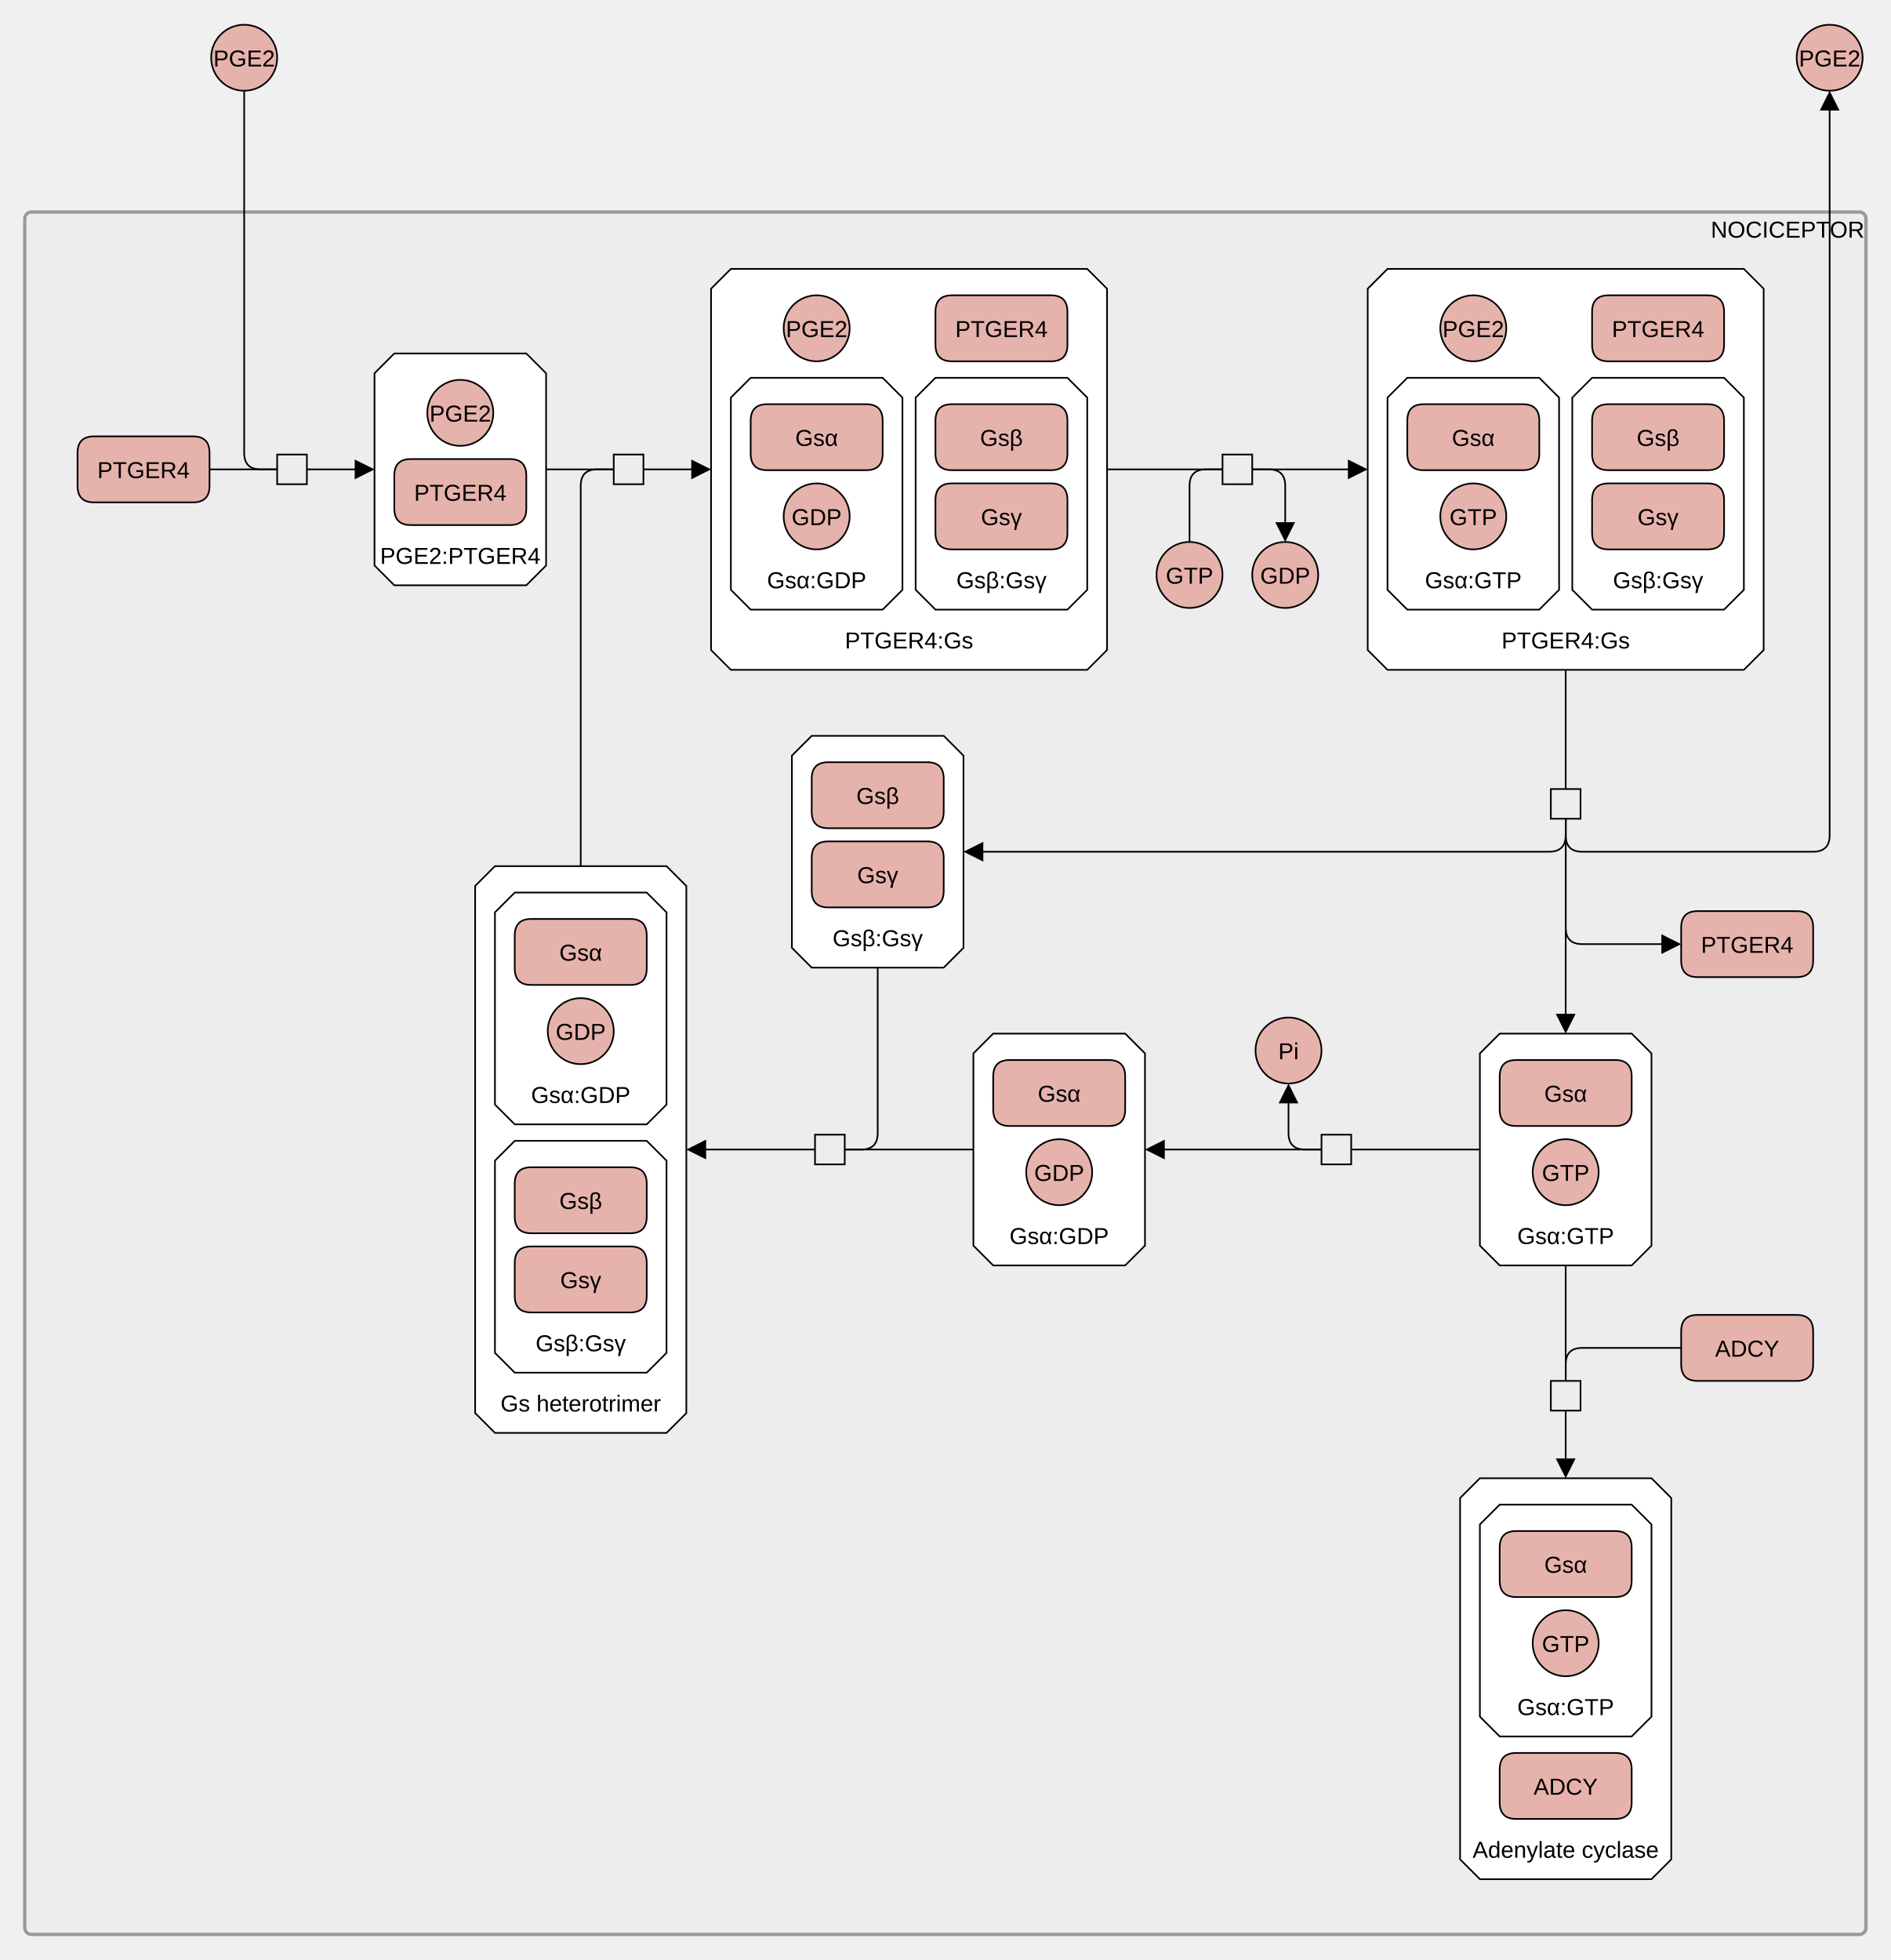
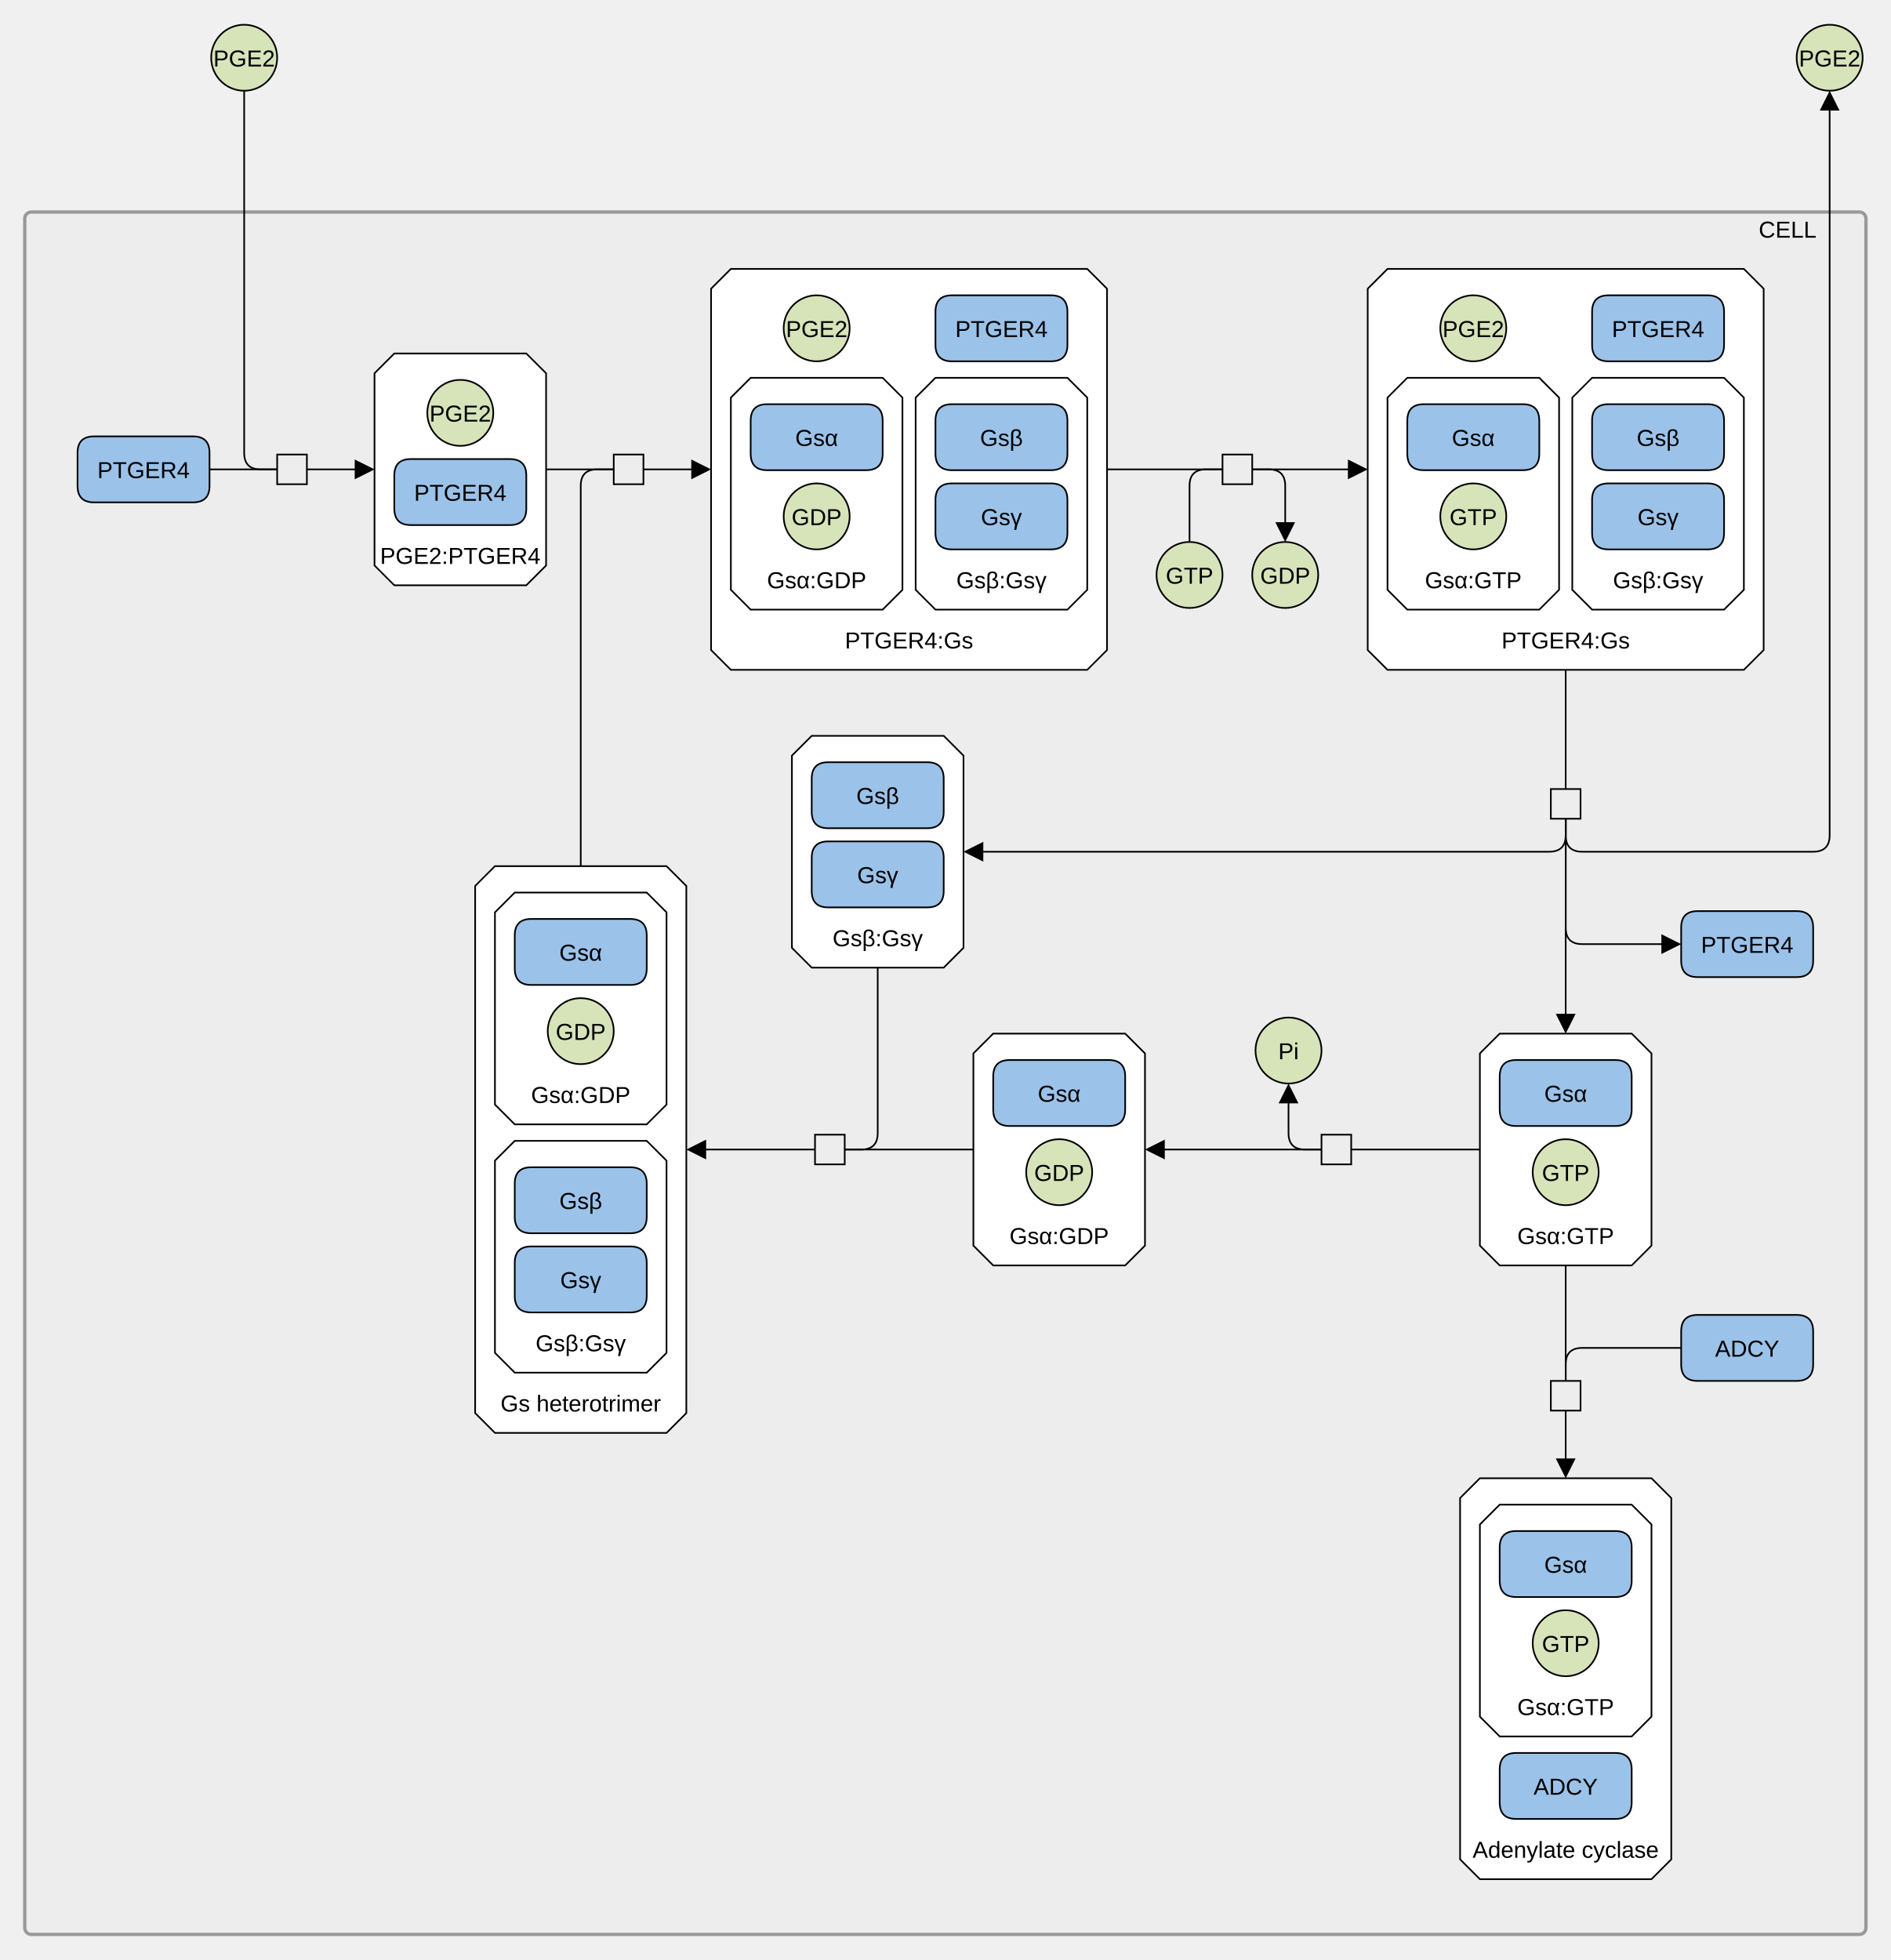
<svg xmlns="http://www.w3.org/2000/svg" width="1146" height="1188" viewBox="0 0 1146 1188" stroke-linecap="butt" stroke-miterlimit="10">
  <g transform="translate(-25,-25)">
    <path d="M40 157.5 C40 155.291 41.791 153.5 44 153.5 L1152 153.5 C1154.209 153.5 1156 155.291 1156 157.5 L1156 1193.5 C1156 1195.709 1154.209 1197.5 1152 1197.5 L44 1197.5 C41.791 1197.5 40 1195.709 40 1193.5 Z" fill="#999999" fill-opacity="0.031" stroke="none" />
    <path d="M40 157.5 C40 155.291 41.791 153.5 44 153.5 L1152 153.5 C1154.209 153.5 1156 155.291 1156 157.5 L1156 1193.5 C1156 1195.709 1154.209 1197.5 1152 1197.5 L44 1197.5 C41.791 1197.5 40 1195.709 40 1193.5 Z" fill="none" stroke="#999999" stroke-width="2" />
-     <text x="1108.5" y="169.041" text-anchor="middle" font-family="'Dialog', Arial, Helvetica, sans-serif" font-size="14" fill="#000000" stroke="none" xml:space="preserve">NOCICEPTOR</text>
+     <text x="1108.5" y="169.041" text-anchor="middle" font-family="'Dialog', Arial, Helvetica, sans-serif" font-size="14" fill="#000000" stroke="none" xml:space="preserve">CELL</text>
    <path d="M922 921 L1026 921 L1038 933 L1038 1152 L1026 1164 L922 1164 L910 1152 L910 933 Z" fill="#FFFFFF" stroke="none" />
    <path d="M922 921 L1026 921 L1038 933 L1038 1152 L1026 1164 L922 1164 L910 1152 L910 933 Z" fill="none" stroke="#000000" />
    <text x="974" y="1151.041" text-anchor="middle" font-family="'Dialog', Arial, Helvetica, sans-serif" font-size="14" fill="#000000" stroke="none" xml:space="preserve">Adenylate cyclase</text>
-     <path d="M934 1097.5 Q934 1087.5 944 1087.5 L1004 1087.5 Q1014 1087.5 1014 1097.5 L1014 1117.5 Q1014 1127.5 1004 1127.5 L944 1127.5 Q934 1127.5 934 1117.5 Z" fill="#E6B3AC" stroke="none" />
+     <path d="M934 1097.5 Q934 1087.5 944 1087.5 L1004 1087.5 Q1014 1087.5 1014 1097.5 L1014 1117.5 Q1014 1127.5 1004 1127.5 L944 1127.5 Q934 1127.5 934 1117.5 Z" fill="#9BC2E9" stroke="none" />
    <path d="M934 1097.5 Q934 1087.5 944 1087.5 L1004 1087.5 Q1014 1087.5 1014 1097.5 L1014 1117.5 Q1014 1127.5 1004 1127.5 L944 1127.5 Q934 1127.5 934 1117.5 Z" fill="none" stroke="#000000" />
    <text x="974" y="1112.791" text-anchor="middle" font-family="'Dialog', Arial, Helvetica, sans-serif" font-size="14" fill="#000000" stroke="none" xml:space="preserve">ADCY</text>
    <path d="M934 937 L1014 937 L1026 949 L1026 1065.5 L1014 1077.5 L934 1077.5 L922 1065.5 L922 949 Z" fill="#FFFFFF" stroke="none" />
    <path d="M934 937 L1014 937 L1026 949 L1026 1065.5 L1014 1077.5 L934 1077.5 L922 1065.5 L922 949 Z" fill="none" stroke="#000000" />
    <text x="974" y="1064.541" text-anchor="middle" font-family="'Dialog', Arial, Helvetica, sans-serif" font-size="14" fill="#000000" stroke="none" xml:space="preserve">Gsα:GTP</text>
-     <path d="M934 963 Q934 953 944 953 L1004 953 Q1014 953 1014 963 L1014 983 Q1014 993 1004 993 L944 993 Q934 993 934 983 Z" fill="#E6B3AC" stroke="none" />
+     <path d="M934 963 Q934 953 944 953 L1004 953 Q1014 953 1014 963 L1014 983 Q1014 993 1004 993 L944 993 Q934 993 934 983 Z" fill="#9BC2E9" stroke="none" />
    <path d="M934 963 Q934 953 944 953 L1004 953 Q1014 953 1014 963 L1014 983 Q1014 993 1004 993 L944 993 Q934 993 934 983 Z" fill="none" stroke="#000000" />
    <text x="974" y="978.291" text-anchor="middle" font-family="'Dialog', Arial, Helvetica, sans-serif" font-size="14" fill="#000000" stroke="none" xml:space="preserve">Gsα</text>
-     <path d="M954 1021 C954 1009.954 962.954 1001 974 1001 L974 1001 C985.046 1001 994 1009.954 994 1021 L994 1021 C994 1032.046 985.046 1041 974 1041 L974 1041 C962.954 1041 954 1032.046 954 1021 Z" fill="#E6B3AC" stroke="none" />
+     <path d="M954 1021 C954 1009.954 962.954 1001 974 1001 L974 1001 C985.046 1001 994 1009.954 994 1021 L994 1021 C994 1032.046 985.046 1041 974 1041 L974 1041 C962.954 1041 954 1032.046 954 1021 Z" fill="#D7E3B9" stroke="none" />
    <path d="M954 1021 C954 1009.954 962.954 1001 974 1001 L974 1001 C985.046 1001 994 1009.954 994 1021 L994 1021 C994 1032.046 985.046 1041 974 1041 L974 1041 C962.954 1041 954 1032.046 954 1021 Z" fill="none" stroke="#000000" />
    <text x="974" y="1026.291" text-anchor="middle" font-family="'Dialog', Arial, Helvetica, sans-serif" font-size="14" fill="#000000" stroke="none" xml:space="preserve">GTP</text>
    <path d="M468 188 L684 188 L696 200 L696 419 L684 431 L468 431 L456 419 L456 200 Z" fill="#FFFFFF" stroke="none" />
    <path d="M468 188 L684 188 L696 200 L696 419 L684 431 L468 431 L456 419 L456 200 Z" fill="none" stroke="#000000" />
    <text x="576" y="418.041" text-anchor="middle" font-family="'Dialog', Arial, Helvetica, sans-serif" font-size="14" fill="#000000" stroke="none" xml:space="preserve">PTGER4:Gs</text>
    <path d="M592 254 L672 254 L684 266 L684 382.5 L672 394.5 L592 394.5 L580 382.5 L580 266 Z" fill="#FFFFFF" stroke="none" />
    <path d="M592 254 L672 254 L684 266 L684 382.5 L672 394.5 L592 394.5 L580 382.5 L580 266 Z" fill="none" stroke="#000000" />
    <text x="632" y="381.541" text-anchor="middle" font-family="'Dialog', Arial, Helvetica, sans-serif" font-size="14" fill="#000000" stroke="none" xml:space="preserve">Gsβ:Gsγ</text>
-     <path d="M592 280 Q592 270 602 270 L662 270 Q672 270 672 280 L672 300 Q672 310 662 310 L602 310 Q592 310 592 300 Z" fill="#E6B3AC" stroke="none" />
+     <path d="M592 280 Q592 270 602 270 L662 270 Q672 270 672 280 L672 300 Q672 310 662 310 L602 310 Q592 310 592 300 Z" fill="#9BC2E9" stroke="none" />
    <path d="M592 280 Q592 270 602 270 L662 270 Q672 270 672 280 L672 300 Q672 310 662 310 L602 310 Q592 310 592 300 Z" fill="none" stroke="#000000" />
    <text x="632" y="295.291" text-anchor="middle" font-family="'Dialog', Arial, Helvetica, sans-serif" font-size="14" fill="#000000" stroke="none" xml:space="preserve">Gsβ</text>
-     <path d="M592 328 Q592 318 602 318 L662 318 Q672 318 672 328 L672 348 Q672 358 662 358 L602 358 Q592 358 592 348 Z" fill="#E6B3AC" stroke="none" />
+     <path d="M592 328 Q592 318 602 318 L662 318 Q672 318 672 328 L672 348 Q672 358 662 358 L602 358 Q592 358 592 348 Z" fill="#9BC2E9" stroke="none" />
    <path d="M592 328 Q592 318 602 318 L662 318 Q672 318 672 328 L672 348 Q672 358 662 358 L602 358 Q592 358 592 348 Z" fill="none" stroke="#000000" />
    <text x="632" y="343.291" text-anchor="middle" font-family="'Dialog', Arial, Helvetica, sans-serif" font-size="14" fill="#000000" stroke="none" xml:space="preserve">Gsγ</text>
    <path d="M480 254 L560 254 L572 266 L572 382.5 L560 394.5 L480 394.5 L468 382.5 L468 266 Z" fill="#FFFFFF" stroke="none" />
    <path d="M480 254 L560 254 L572 266 L572 382.5 L560 394.5 L480 394.5 L468 382.5 L468 266 Z" fill="none" stroke="#000000" />
    <text x="520" y="381.541" text-anchor="middle" font-family="'Dialog', Arial, Helvetica, sans-serif" font-size="14" fill="#000000" stroke="none" xml:space="preserve">Gsα:GDP</text>
-     <path d="M480 280 Q480 270 490 270 L550 270 Q560 270 560 280 L560 300 Q560 310 550 310 L490 310 Q480 310 480 300 Z" fill="#E6B3AC" stroke="none" />
+     <path d="M480 280 Q480 270 490 270 L550 270 Q560 270 560 280 L560 300 Q560 310 550 310 L490 310 Q480 310 480 300 Z" fill="#9BC2E9" stroke="none" />
    <path d="M480 280 Q480 270 490 270 L550 270 Q560 270 560 280 L560 300 Q560 310 550 310 L490 310 Q480 310 480 300 Z" fill="none" stroke="#000000" />
    <text x="520" y="295.291" text-anchor="middle" font-family="'Dialog', Arial, Helvetica, sans-serif" font-size="14" fill="#000000" stroke="none" xml:space="preserve">Gsα</text>
-     <path d="M500 338 C500 326.954 508.954 318 520 318 L520 318 C531.046 318 540 326.954 540 338 L540 338 C540 349.046 531.046 358 520 358 L520 358 C508.954 358 500 349.046 500 338 Z" fill="#E6B3AC" stroke="none" />
+     <path d="M500 338 C500 326.954 508.954 318 520 318 L520 318 C531.046 318 540 326.954 540 338 L540 338 C540 349.046 531.046 358 520 358 L520 358 C508.954 358 500 349.046 500 338 Z" fill="#D7E3B9" stroke="none" />
    <path d="M500 338 C500 326.954 508.954 318 520 318 L520 318 C531.046 318 540 326.954 540 338 L540 338 C540 349.046 531.046 358 520 358 L520 358 C508.954 358 500 349.046 500 338 Z" fill="none" stroke="#000000" />
    <text x="520" y="343.291" text-anchor="middle" font-family="'Dialog', Arial, Helvetica, sans-serif" font-size="14" fill="#000000" stroke="none" xml:space="preserve">GDP</text>
-     <path d="M500 224 C500 212.954 508.954 204 520 204 L520 204 C531.046 204 540 212.954 540 224 L540 224 C540 235.046 531.046 244 520 244 L520 244 C508.954 244 500 235.046 500 224 Z" fill="#E6B3AC" stroke="none" />
+     <path d="M500 224 C500 212.954 508.954 204 520 204 L520 204 C531.046 204 540 212.954 540 224 L540 224 C540 235.046 531.046 244 520 244 L520 244 C508.954 244 500 235.046 500 224 Z" fill="#D7E3B9" stroke="none" />
    <path d="M500 224 C500 212.954 508.954 204 520 204 L520 204 C531.046 204 540 212.954 540 224 L540 224 C540 235.046 531.046 244 520 244 L520 244 C508.954 244 500 235.046 500 224 Z" fill="none" stroke="#000000" />
    <text x="520" y="229.291" text-anchor="middle" font-family="'Dialog', Arial, Helvetica, sans-serif" font-size="14" fill="#000000" stroke="none" xml:space="preserve">PGE2</text>
-     <path d="M592 214 Q592 204 602 204 L662 204 Q672 204 672 214 L672 234 Q672 244 662 244 L602 244 Q592 244 592 234 Z" fill="#E6B3AC" stroke="none" />
+     <path d="M592 214 Q592 204 602 204 L662 204 Q672 204 672 214 L672 234 Q672 244 662 244 L602 244 Q592 244 592 234 Z" fill="#9BC2E9" stroke="none" />
    <path d="M592 214 Q592 204 602 204 L662 204 Q672 204 672 214 L672 234 Q672 244 662 244 L602 244 Q592 244 592 234 Z" fill="none" stroke="#000000" />
    <text x="632" y="229.291" text-anchor="middle" font-family="'Dialog', Arial, Helvetica, sans-serif" font-size="14" fill="#000000" stroke="none" xml:space="preserve">PTGER4</text>
    <path d="M866 188 L1082 188 L1094 200 L1094 419 L1082 431 L866 431 L854 419 L854 200 Z" fill="#FFFFFF" stroke="none" />
    <path d="M866 188 L1082 188 L1094 200 L1094 419 L1082 431 L866 431 L854 419 L854 200 Z" fill="none" stroke="#000000" />
    <text x="974" y="418.041" text-anchor="middle" font-family="'Dialog', Arial, Helvetica, sans-serif" font-size="14" fill="#000000" stroke="none" xml:space="preserve">PTGER4:Gs</text>
    <path d="M990 254 L1070 254 L1082 266 L1082 382.5 L1070 394.5 L990 394.5 L978 382.5 L978 266 Z" fill="#FFFFFF" stroke="none" />
    <path d="M990 254 L1070 254 L1082 266 L1082 382.5 L1070 394.5 L990 394.5 L978 382.5 L978 266 Z" fill="none" stroke="#000000" />
    <text x="1030" y="381.541" text-anchor="middle" font-family="'Dialog', Arial, Helvetica, sans-serif" font-size="14" fill="#000000" stroke="none" xml:space="preserve">Gsβ:Gsγ</text>
-     <path d="M990 280 Q990 270 1000 270 L1060 270 Q1070 270 1070 280 L1070 300 Q1070 310 1060 310 L1000 310 Q990 310 990 300 Z" fill="#E6B3AC" stroke="none" />
+     <path d="M990 280 Q990 270 1000 270 L1060 270 Q1070 270 1070 280 L1070 300 Q1070 310 1060 310 L1000 310 Q990 310 990 300 Z" fill="#9BC2E9" stroke="none" />
    <path d="M990 280 Q990 270 1000 270 L1060 270 Q1070 270 1070 280 L1070 300 Q1070 310 1060 310 L1000 310 Q990 310 990 300 Z" fill="none" stroke="#000000" />
    <text x="1030" y="295.291" text-anchor="middle" font-family="'Dialog', Arial, Helvetica, sans-serif" font-size="14" fill="#000000" stroke="none" xml:space="preserve">Gsβ</text>
-     <path d="M990 328 Q990 318 1000 318 L1060 318 Q1070 318 1070 328 L1070 348 Q1070 358 1060 358 L1000 358 Q990 358 990 348 Z" fill="#E6B3AC" stroke="none" />
+     <path d="M990 328 Q990 318 1000 318 L1060 318 Q1070 318 1070 328 L1070 348 Q1070 358 1060 358 L1000 358 Q990 358 990 348 Z" fill="#9BC2E9" stroke="none" />
    <path d="M990 328 Q990 318 1000 318 L1060 318 Q1070 318 1070 328 L1070 348 Q1070 358 1060 358 L1000 358 Q990 358 990 348 Z" fill="none" stroke="#000000" />
    <text x="1030" y="343.291" text-anchor="middle" font-family="'Dialog', Arial, Helvetica, sans-serif" font-size="14" fill="#000000" stroke="none" xml:space="preserve">Gsγ</text>
    <path d="M878 254 L958 254 L970 266 L970 382.5 L958 394.5 L878 394.5 L866 382.5 L866 266 Z" fill="#FFFFFF" stroke="none" />
    <path d="M878 254 L958 254 L970 266 L970 382.5 L958 394.5 L878 394.5 L866 382.5 L866 266 Z" fill="none" stroke="#000000" />
    <text x="918" y="381.541" text-anchor="middle" font-family="'Dialog', Arial, Helvetica, sans-serif" font-size="14" fill="#000000" stroke="none" xml:space="preserve">Gsα:GTP</text>
-     <path d="M878 280 Q878 270 888 270 L948 270 Q958 270 958 280 L958 300 Q958 310 948 310 L888 310 Q878 310 878 300 Z" fill="#E6B3AC" stroke="none" />
+     <path d="M878 280 Q878 270 888 270 L948 270 Q958 270 958 280 L958 300 Q958 310 948 310 L888 310 Q878 310 878 300 Z" fill="#9BC2E9" stroke="none" />
    <path d="M878 280 Q878 270 888 270 L948 270 Q958 270 958 280 L958 300 Q958 310 948 310 L888 310 Q878 310 878 300 Z" fill="none" stroke="#000000" />
    <text x="918" y="295.291" text-anchor="middle" font-family="'Dialog', Arial, Helvetica, sans-serif" font-size="14" fill="#000000" stroke="none" xml:space="preserve">Gsα</text>
-     <path d="M898 338 C898 326.954 906.954 318 918 318 L918 318 C929.046 318 938 326.954 938 338 L938 338 C938 349.046 929.046 358 918 358 L918 358 C906.954 358 898 349.046 898 338 Z" fill="#E6B3AC" stroke="none" />
+     <path d="M898 338 C898 326.954 906.954 318 918 318 L918 318 C929.046 318 938 326.954 938 338 L938 338 C938 349.046 929.046 358 918 358 L918 358 C906.954 358 898 349.046 898 338 Z" fill="#D7E3B9" stroke="none" />
    <path d="M898 338 C898 326.954 906.954 318 918 318 L918 318 C929.046 318 938 326.954 938 338 L938 338 C938 349.046 929.046 358 918 358 L918 358 C906.954 358 898 349.046 898 338 Z" fill="none" stroke="#000000" />
    <text x="918" y="343.291" text-anchor="middle" font-family="'Dialog', Arial, Helvetica, sans-serif" font-size="14" fill="#000000" stroke="none" xml:space="preserve">GTP</text>
-     <path d="M898 224 C898 212.954 906.954 204 918 204 L918 204 C929.046 204 938 212.954 938 224 L938 224 C938 235.046 929.046 244 918 244 L918 244 C906.954 244 898 235.046 898 224 Z" fill="#E6B3AC" stroke="none" />
+     <path d="M898 224 C898 212.954 906.954 204 918 204 L918 204 C929.046 204 938 212.954 938 224 L938 224 C938 235.046 929.046 244 918 244 L918 244 C906.954 244 898 235.046 898 224 Z" fill="#D7E3B9" stroke="none" />
    <path d="M898 224 C898 212.954 906.954 204 918 204 L918 204 C929.046 204 938 212.954 938 224 L938 224 C938 235.046 929.046 244 918 244 L918 244 C906.954 244 898 235.046 898 224 Z" fill="none" stroke="#000000" />
    <text x="918" y="229.291" text-anchor="middle" font-family="'Dialog', Arial, Helvetica, sans-serif" font-size="14" fill="#000000" stroke="none" xml:space="preserve">PGE2</text>
-     <path d="M990 214 Q990 204 1000 204 L1060 204 Q1070 204 1070 214 L1070 234 Q1070 244 1060 244 L1000 244 Q990 244 990 234 Z" fill="#E6B3AC" stroke="none" />
+     <path d="M990 214 Q990 204 1000 204 L1060 204 Q1070 204 1070 214 L1070 234 Q1070 244 1060 244 L1000 244 Q990 244 990 234 Z" fill="#9BC2E9" stroke="none" />
    <path d="M990 214 Q990 204 1000 204 L1060 204 Q1070 204 1070 214 L1070 234 Q1070 244 1060 244 L1000 244 Q990 244 990 234 Z" fill="none" stroke="#000000" />
    <text x="1030" y="229.291" text-anchor="middle" font-family="'Dialog', Arial, Helvetica, sans-serif" font-size="14" fill="#000000" stroke="none" xml:space="preserve">PTGER4</text>
    <path d="M264 239.25 L344 239.25 L356 251.25 L356 367.75 L344 379.75 L264 379.75 L252 367.75 L252 251.25 Z" fill="#FFFFFF" stroke="none" />
    <path d="M264 239.25 L344 239.25 L356 251.25 L356 367.75 L344 379.75 L264 379.75 L252 367.75 L252 251.25 Z" fill="none" stroke="#000000" />
    <text x="304" y="366.791" text-anchor="middle" font-family="'Dialog', Arial, Helvetica, sans-serif" font-size="14" fill="#000000" stroke="none" xml:space="preserve">PGE2:PTGER4</text>
-     <path d="M264 313.25 Q264 303.25 274 303.25 L334 303.25 Q344 303.25 344 313.25 L344 333.25 Q344 343.25 334 343.25 L274 343.25 Q264 343.25 264 333.25 Z" fill="#E6B3AC" stroke="none" />
+     <path d="M264 313.25 Q264 303.25 274 303.25 L334 303.25 Q344 303.25 344 313.25 L344 333.25 Q344 343.25 334 343.25 L274 343.25 Q264 343.25 264 333.25 Z" fill="#9BC2E9" stroke="none" />
    <path d="M264 313.25 Q264 303.25 274 303.25 L334 303.25 Q344 303.25 344 313.25 L344 333.25 Q344 343.25 334 343.25 L274 343.25 Q264 343.25 264 333.25 Z" fill="none" stroke="#000000" />
    <text x="304" y="328.541" text-anchor="middle" font-family="'Dialog', Arial, Helvetica, sans-serif" font-size="14" fill="#000000" stroke="none" xml:space="preserve">PTGER4</text>
-     <path d="M284 275.25 C284 264.204 292.954 255.25 304 255.25 L304 255.25 C315.046 255.25 324 264.204 324 275.25 L324 275.25 C324 286.296 315.046 295.25 304 295.25 L304 295.25 C292.954 295.25 284 286.296 284 275.25 Z" fill="#E6B3AC" stroke="none" />
+     <path d="M284 275.25 C284 264.204 292.954 255.25 304 255.25 L304 255.25 C315.046 255.25 324 264.204 324 275.25 L324 275.25 C324 286.296 315.046 295.25 304 295.25 L304 295.25 C292.954 295.25 284 286.296 284 275.25 Z" fill="#D7E3B9" stroke="none" />
    <path d="M284 275.25 C284 264.204 292.954 255.25 304 255.25 L304 255.25 C315.046 255.25 324 264.204 324 275.25 L324 275.25 C324 286.296 315.046 295.25 304 295.25 L304 295.25 C292.954 295.25 284 286.296 284 275.25 Z" fill="none" stroke="#000000" />
    <text x="304" y="280.541" text-anchor="middle" font-family="'Dialog', Arial, Helvetica, sans-serif" font-size="14" fill="#000000" stroke="none" xml:space="preserve">PGE2</text>
    <path d="M517 471 L597 471 L609 483 L609 599.5 L597 611.5 L517 611.5 L505 599.5 L505 483 Z" fill="#FFFFFF" stroke="none" />
    <path d="M517 471 L597 471 L609 483 L609 599.5 L597 611.5 L517 611.5 L505 599.5 L505 483 Z" fill="none" stroke="#000000" />
    <text x="557" y="598.541" text-anchor="middle" font-family="'Dialog', Arial, Helvetica, sans-serif" font-size="14" fill="#000000" stroke="none" xml:space="preserve">Gsβ:Gsγ</text>
-     <path d="M517 497 Q517 487 527 487 L587 487 Q597 487 597 497 L597 517 Q597 527 587 527 L527 527 Q517 527 517 517 Z" fill="#E6B3AC" stroke="none" />
+     <path d="M517 497 Q517 487 527 487 L587 487 Q597 487 597 497 L597 517 Q597 527 587 527 L527 527 Q517 527 517 517 Z" fill="#9BC2E9" stroke="none" />
    <path d="M517 497 Q517 487 527 487 L587 487 Q597 487 597 497 L597 517 Q597 527 587 527 L527 527 Q517 527 517 517 Z" fill="none" stroke="#000000" />
    <text x="557" y="512.291" text-anchor="middle" font-family="'Dialog', Arial, Helvetica, sans-serif" font-size="14" fill="#000000" stroke="none" xml:space="preserve">Gsβ</text>
-     <path d="M517 545 Q517 535 527 535 L587 535 Q597 535 597 545 L597 565 Q597 575 587 575 L527 575 Q517 575 517 565 Z" fill="#E6B3AC" stroke="none" />
+     <path d="M517 545 Q517 535 527 535 L587 535 Q597 535 597 545 L597 565 Q597 575 587 575 L527 575 Q517 575 517 565 Z" fill="#9BC2E9" stroke="none" />
    <path d="M517 545 Q517 535 527 535 L587 535 Q597 535 597 545 L597 565 Q597 575 587 575 L527 575 Q517 575 517 565 Z" fill="none" stroke="#000000" />
    <text x="557" y="560.291" text-anchor="middle" font-family="'Dialog', Arial, Helvetica, sans-serif" font-size="14" fill="#000000" stroke="none" xml:space="preserve">Gsγ</text>
    <path d="M325 550 L429 550 L441 562 L441 881.5 L429 893.5 L325 893.5 L313 881.5 L313 562 Z" fill="#FFFFFF" stroke="none" />
    <path d="M325 550 L429 550 L441 562 L441 881.5 L429 893.5 L325 893.5 L313 881.5 L313 562 Z" fill="none" stroke="#000000" />
    <text x="377" y="880.541" text-anchor="middle" font-family="'Dialog', Arial, Helvetica, sans-serif" font-size="14" fill="#000000" stroke="none" xml:space="preserve">Gs heterotrimer</text>
    <path d="M337 716.5 L417 716.5 L429 728.5 L429 845 L417 857 L337 857 L325 845 L325 728.5 Z" fill="#FFFFFF" stroke="none" />
    <path d="M337 716.5 L417 716.5 L429 728.5 L429 845 L417 857 L337 857 L325 845 L325 728.5 Z" fill="none" stroke="#000000" />
    <text x="377" y="844.041" text-anchor="middle" font-family="'Dialog', Arial, Helvetica, sans-serif" font-size="14" fill="#000000" stroke="none" xml:space="preserve">Gsβ:Gsγ</text>
-     <path d="M337 742.5 Q337 732.5 347 732.5 L407 732.5 Q417 732.5 417 742.5 L417 762.5 Q417 772.5 407 772.5 L347 772.5 Q337 772.5 337 762.5 Z" fill="#E6B3AC" stroke="none" />
+     <path d="M337 742.5 Q337 732.5 347 732.5 L407 732.5 Q417 732.5 417 742.5 L417 762.5 Q417 772.5 407 772.5 L347 772.5 Q337 772.5 337 762.5 Z" fill="#9BC2E9" stroke="none" />
    <path d="M337 742.5 Q337 732.5 347 732.5 L407 732.5 Q417 732.5 417 742.5 L417 762.5 Q417 772.5 407 772.5 L347 772.5 Q337 772.5 337 762.5 Z" fill="none" stroke="#000000" />
    <text x="377" y="757.791" text-anchor="middle" font-family="'Dialog', Arial, Helvetica, sans-serif" font-size="14" fill="#000000" stroke="none" xml:space="preserve">Gsβ</text>
-     <path d="M337 790.5 Q337 780.5 347 780.5 L407 780.5 Q417 780.5 417 790.5 L417 810.5 Q417 820.5 407 820.5 L347 820.5 Q337 820.5 337 810.5 Z" fill="#E6B3AC" stroke="none" />
+     <path d="M337 790.5 Q337 780.5 347 780.5 L407 780.5 Q417 780.5 417 790.5 L417 810.5 Q417 820.5 407 820.5 L347 820.5 Q337 820.5 337 810.5 Z" fill="#9BC2E9" stroke="none" />
    <path d="M337 790.5 Q337 780.5 347 780.5 L407 780.5 Q417 780.5 417 790.5 L417 810.5 Q417 820.5 407 820.5 L347 820.5 Q337 820.5 337 810.5 Z" fill="none" stroke="#000000" />
    <text x="377" y="805.791" text-anchor="middle" font-family="'Dialog', Arial, Helvetica, sans-serif" font-size="14" fill="#000000" stroke="none" xml:space="preserve">Gsγ</text>
    <path d="M337 566 L417 566 L429 578 L429 694.5 L417 706.5 L337 706.5 L325 694.5 L325 578 Z" fill="#FFFFFF" stroke="none" />
    <path d="M337 566 L417 566 L429 578 L429 694.5 L417 706.5 L337 706.5 L325 694.5 L325 578 Z" fill="none" stroke="#000000" />
    <text x="377" y="693.541" text-anchor="middle" font-family="'Dialog', Arial, Helvetica, sans-serif" font-size="14" fill="#000000" stroke="none" xml:space="preserve">Gsα:GDP</text>
-     <path d="M337 592 Q337 582 347 582 L407 582 Q417 582 417 592 L417 612 Q417 622 407 622 L347 622 Q337 622 337 612 Z" fill="#E6B3AC" stroke="none" />
+     <path d="M337 592 Q337 582 347 582 L407 582 Q417 582 417 592 L417 612 Q417 622 407 622 L347 622 Q337 622 337 612 Z" fill="#9BC2E9" stroke="none" />
    <path d="M337 592 Q337 582 347 582 L407 582 Q417 582 417 592 L417 612 Q417 622 407 622 L347 622 Q337 622 337 612 Z" fill="none" stroke="#000000" />
    <text x="377" y="607.291" text-anchor="middle" font-family="'Dialog', Arial, Helvetica, sans-serif" font-size="14" fill="#000000" stroke="none" xml:space="preserve">Gsα</text>
-     <path d="M357 650 C357 638.954 365.954 630 377 630 L377 630 C388.046 630 397 638.954 397 650 L397 650 C397 661.046 388.046 670 377 670 L377 670 C365.954 670 357 661.046 357 650 Z" fill="#E6B3AC" stroke="none" />
+     <path d="M357 650 C357 638.954 365.954 630 377 630 L377 630 C388.046 630 397 638.954 397 650 L397 650 C397 661.046 388.046 670 377 670 L377 670 C365.954 670 357 661.046 357 650 Z" fill="#D7E3B9" stroke="none" />
    <path d="M357 650 C357 638.954 365.954 630 377 630 L377 630 C388.046 630 397 638.954 397 650 L397 650 C397 661.046 388.046 670 377 670 L377 670 C365.954 670 357 661.046 357 650 Z" fill="none" stroke="#000000" />
    <text x="377" y="655.291" text-anchor="middle" font-family="'Dialog', Arial, Helvetica, sans-serif" font-size="14" fill="#000000" stroke="none" xml:space="preserve">GDP</text>
-     <path d="M72 299.5 Q72 289.5 82 289.5 L142 289.5 Q152 289.5 152 299.5 L152 319.5 Q152 329.5 142 329.5 L82 329.5 Q72 329.5 72 319.5 Z" fill="#E6B3AC" stroke="none" />
+     <path d="M72 299.5 Q72 289.5 82 289.5 L142 289.5 Q152 289.5 152 299.5 L152 319.5 Q152 329.5 142 329.5 L82 329.5 Q72 329.5 72 319.5 Z" fill="#9BC2E9" stroke="none" />
    <path d="M72 299.5 Q72 289.5 82 289.5 L142 289.5 Q152 289.5 152 299.5 L152 319.5 Q152 329.5 142 329.5 L82 329.5 Q72 329.5 72 319.5 Z" fill="none" stroke="#000000" />
    <text x="112" y="314.791" text-anchor="middle" font-family="'Dialog', Arial, Helvetica, sans-serif" font-size="14" fill="#000000" stroke="none" xml:space="preserve">PTGER4</text>
-     <path d="M784 373.5 C784 362.454 792.954 353.5 804 353.5 L804 353.5 C815.046 353.5 824 362.454 824 373.5 L824 373.5 C824 384.546 815.046 393.5 804 393.5 L804 393.5 C792.954 393.5 784 384.546 784 373.5 Z" fill="#E6B3AC" stroke="none" />
+     <path d="M784 373.5 C784 362.454 792.954 353.5 804 353.5 L804 353.5 C815.046 353.5 824 362.454 824 373.5 L824 373.5 C824 384.546 815.046 393.5 804 393.5 L804 393.5 C792.954 393.5 784 384.546 784 373.5 Z" fill="#D7E3B9" stroke="none" />
    <path d="M784 373.5 C784 362.454 792.954 353.5 804 353.5 L804 353.5 C815.046 353.5 824 362.454 824 373.5 L824 373.5 C824 384.546 815.046 393.5 804 393.5 L804 393.5 C792.954 393.5 784 384.546 784 373.5 Z" fill="none" stroke="#000000" />
    <text x="804" y="378.791" text-anchor="middle" font-family="'Dialog', Arial, Helvetica, sans-serif" font-size="14" fill="#000000" stroke="none" xml:space="preserve">GDP</text>
-     <path d="M726 373.5 C726 362.454 734.954 353.5 746 353.5 L746 353.5 C757.046 353.5 766 362.454 766 373.5 L766 373.5 C766 384.546 757.046 393.5 746 393.5 L746 393.5 C734.954 393.5 726 384.546 726 373.5 Z" fill="#E6B3AC" stroke="none" />
+     <path d="M726 373.5 C726 362.454 734.954 353.5 746 353.5 L746 353.5 C757.046 353.5 766 362.454 766 373.5 L766 373.5 C766 384.546 757.046 393.5 746 393.5 L746 393.5 C734.954 393.5 726 384.546 726 373.5 Z" fill="#D7E3B9" stroke="none" />
    <path d="M726 373.5 C726 362.454 734.954 353.5 746 353.5 L746 353.5 C757.046 353.5 766 362.454 766 373.5 L766 373.5 C766 384.546 757.046 393.5 746 393.5 L746 393.5 C734.954 393.5 726 384.546 726 373.5 Z" fill="none" stroke="#000000" />
    <text x="746" y="378.791" text-anchor="middle" font-family="'Dialog', Arial, Helvetica, sans-serif" font-size="14" fill="#000000" stroke="none" xml:space="preserve">GTP</text>
-     <path d="M786 661.75 C786 650.704 794.954 641.75 806 641.75 L806 641.75 C817.046 641.75 826 650.704 826 661.75 L826 661.75 C826 672.796 817.046 681.75 806 681.75 L806 681.75 C794.954 681.75 786 672.796 786 661.75 Z" fill="#E6B3AC" stroke="none" />
+     <path d="M786 661.75 C786 650.704 794.954 641.75 806 641.75 L806 641.75 C817.046 641.75 826 650.704 826 661.75 L826 661.75 C826 672.796 817.046 681.75 806 681.75 L806 681.75 C794.954 681.75 786 672.796 786 661.75 Z" fill="#D7E3B9" stroke="none" />
    <path d="M786 661.75 C786 650.704 794.954 641.75 806 641.75 L806 641.75 C817.046 641.75 826 650.704 826 661.75 L826 661.75 C826 672.796 817.046 681.75 806 681.75 L806 681.75 C794.954 681.75 786 672.796 786 661.75 Z" fill="none" stroke="#000000" />
    <text x="806" y="667.041" text-anchor="middle" font-family="'Dialog', Arial, Helvetica, sans-serif" font-size="14" fill="#000000" stroke="none" xml:space="preserve">Pi</text>
    <path d="M627 651.5 L707 651.5 L719 663.5 L719 780 L707 792 L627 792 L615 780 L615 663.5 Z" fill="#FFFFFF" stroke="none" />
    <path d="M627 651.5 L707 651.5 L719 663.5 L719 780 L707 792 L627 792 L615 780 L615 663.5 Z" fill="none" stroke="#000000" />
    <text x="667" y="779.041" text-anchor="middle" font-family="'Dialog', Arial, Helvetica, sans-serif" font-size="14" fill="#000000" stroke="none" xml:space="preserve">Gsα:GDP</text>
-     <path d="M627 677.5 Q627 667.5 637 667.5 L697 667.5 Q707 667.5 707 677.5 L707 697.5 Q707 707.5 697 707.5 L637 707.5 Q627 707.5 627 697.5 Z" fill="#E6B3AC" stroke="none" />
+     <path d="M627 677.5 Q627 667.5 637 667.5 L697 667.5 Q707 667.5 707 677.5 L707 697.5 Q707 707.5 697 707.5 L637 707.5 Q627 707.5 627 697.5 Z" fill="#9BC2E9" stroke="none" />
    <path d="M627 677.5 Q627 667.5 637 667.5 L697 667.5 Q707 667.5 707 677.5 L707 697.5 Q707 707.5 697 707.5 L637 707.5 Q627 707.5 627 697.5 Z" fill="none" stroke="#000000" />
    <text x="667" y="692.791" text-anchor="middle" font-family="'Dialog', Arial, Helvetica, sans-serif" font-size="14" fill="#000000" stroke="none" xml:space="preserve">Gsα</text>
-     <path d="M647 735.5 C647 724.454 655.954 715.5 667 715.5 L667 715.5 C678.046 715.5 687 724.454 687 735.5 L687 735.5 C687 746.546 678.046 755.5 667 755.5 L667 755.5 C655.954 755.5 647 746.546 647 735.5 Z" fill="#E6B3AC" stroke="none" />
+     <path d="M647 735.5 C647 724.454 655.954 715.5 667 715.5 L667 715.5 C678.046 715.5 687 724.454 687 735.5 L687 735.5 C687 746.546 678.046 755.5 667 755.5 L667 755.5 C655.954 755.5 647 746.546 647 735.5 Z" fill="#D7E3B9" stroke="none" />
    <path d="M647 735.5 C647 724.454 655.954 715.5 667 715.5 L667 715.5 C678.046 715.5 687 724.454 687 735.5 L687 735.5 C687 746.546 678.046 755.5 667 755.5 L667 755.5 C655.954 755.5 647 746.546 647 735.5 Z" fill="none" stroke="#000000" />
    <text x="667" y="740.791" text-anchor="middle" font-family="'Dialog', Arial, Helvetica, sans-serif" font-size="14" fill="#000000" stroke="none" xml:space="preserve">GDP</text>
    <path d="M934 651.5 L1014 651.5 L1026 663.5 L1026 780 L1014 792 L934 792 L922 780 L922 663.5 Z" fill="#FFFFFF" stroke="none" />
    <path d="M934 651.5 L1014 651.5 L1026 663.5 L1026 780 L1014 792 L934 792 L922 780 L922 663.5 Z" fill="none" stroke="#000000" />
    <text x="974" y="779.041" text-anchor="middle" font-family="'Dialog', Arial, Helvetica, sans-serif" font-size="14" fill="#000000" stroke="none" xml:space="preserve">Gsα:GTP</text>
-     <path d="M934 677.5 Q934 667.5 944 667.5 L1004 667.5 Q1014 667.5 1014 677.5 L1014 697.5 Q1014 707.5 1004 707.5 L944 707.5 Q934 707.5 934 697.5 Z" fill="#E6B3AC" stroke="none" />
+     <path d="M934 677.5 Q934 667.5 944 667.5 L1004 667.5 Q1014 667.5 1014 677.5 L1014 697.5 Q1014 707.5 1004 707.5 L944 707.5 Q934 707.5 934 697.5 Z" fill="#9BC2E9" stroke="none" />
    <path d="M934 677.5 Q934 667.5 944 667.5 L1004 667.5 Q1014 667.5 1014 677.5 L1014 697.5 Q1014 707.5 1004 707.5 L944 707.5 Q934 707.5 934 697.5 Z" fill="none" stroke="#000000" />
    <text x="974" y="692.791" text-anchor="middle" font-family="'Dialog', Arial, Helvetica, sans-serif" font-size="14" fill="#000000" stroke="none" xml:space="preserve">Gsα</text>
-     <path d="M954 735.5 C954 724.454 962.954 715.5 974 715.5 L974 715.5 C985.046 715.5 994 724.454 994 735.5 L994 735.5 C994 746.546 985.046 755.5 974 755.5 L974 755.5 C962.954 755.5 954 746.546 954 735.5 Z" fill="#E6B3AC" stroke="none" />
+     <path d="M954 735.5 C954 724.454 962.954 715.5 974 715.5 L974 715.5 C985.046 715.5 994 724.454 994 735.5 L994 735.5 C994 746.546 985.046 755.5 974 755.5 L974 755.5 C962.954 755.5 954 746.546 954 735.5 Z" fill="#D7E3B9" stroke="none" />
    <path d="M954 735.5 C954 724.454 962.954 715.5 974 715.5 L974 715.5 C985.046 715.5 994 724.454 994 735.5 L994 735.5 C994 746.546 985.046 755.5 974 755.5 L974 755.5 C962.954 755.5 954 746.546 954 735.5 Z" fill="none" stroke="#000000" />
    <text x="974" y="740.791" text-anchor="middle" font-family="'Dialog', Arial, Helvetica, sans-serif" font-size="14" fill="#000000" stroke="none" xml:space="preserve">GTP</text>
-     <path d="M1044 587.25 Q1044 577.25 1054 577.25 L1114 577.25 Q1124 577.25 1124 587.25 L1124 607.25 Q1124 617.25 1114 617.25 L1054 617.25 Q1044 617.25 1044 607.25 Z" fill="#E6B3AC" stroke="none" />
+     <path d="M1044 587.25 Q1044 577.25 1054 577.25 L1114 577.25 Q1124 577.25 1124 587.25 L1124 607.25 Q1124 617.25 1114 617.25 L1054 617.25 Q1044 617.25 1044 607.25 Z" fill="#9BC2E9" stroke="none" />
    <path d="M1044 587.25 Q1044 577.25 1054 577.25 L1114 577.25 Q1124 577.25 1124 587.25 L1124 607.25 Q1124 617.25 1114 617.25 L1054 617.25 Q1044 617.25 1044 607.25 Z" fill="none" stroke="#000000" />
    <text x="1084" y="602.541" text-anchor="middle" font-family="'Dialog', Arial, Helvetica, sans-serif" font-size="14" fill="#000000" stroke="none" xml:space="preserve">PTGER4</text>
-     <path d="M1044 832 Q1044 822 1054 822 L1114 822 Q1124 822 1124 832 L1124 852 Q1124 862 1114 862 L1054 862 Q1044 862 1044 852 Z" fill="#E6B3AC" stroke="none" />
+     <path d="M1044 832 Q1044 822 1054 822 L1114 822 Q1124 822 1124 832 L1124 852 Q1124 862 1114 862 L1054 862 Q1044 862 1044 852 Z" fill="#9BC2E9" stroke="none" />
    <path d="M1044 832 Q1044 822 1054 822 L1114 822 Q1124 822 1124 832 L1124 852 Q1124 862 1114 862 L1054 862 Q1044 862 1044 852 Z" fill="none" stroke="#000000" />
    <text x="1084" y="847.291" text-anchor="middle" font-family="'Dialog', Arial, Helvetica, sans-serif" font-size="14" fill="#000000" stroke="none" xml:space="preserve">ADCY</text>
    <path d="M766 300.5 L784 300.5 L784 318.5 L766 318.5 Z" fill="none" stroke="#000000" />
    <path d="M965 503.25 L983 503.25 L983 521.25 L965 521.25 Z" fill="none" stroke="#000000" />
    <path d="M826 712.75 L844 712.75 L844 730.75 L826 730.75 Z" fill="none" stroke="#000000" />
    <path d="M397 300.5 L415 300.5 L415 318.5 L397 318.5 Z" fill="none" stroke="#000000" />
    <path d="M193 300.5 L211 300.5 L211 318.5 L193 318.5 Z" fill="none" stroke="#000000" />
    <path d="M519 712.75 L537 712.75 L537 730.75 L519 730.75 Z" fill="none" stroke="#000000" />
    <path d="M965 862 L983 862 L983 880 L965 880 Z" fill="none" stroke="#000000" />
-     <path d="M153 60 C153 48.954 161.954 40 173 40 L173 40 C184.046 40 193 48.954 193 60 L193 60 C193 71.046 184.046 80 173 80 L173 80 C161.954 80 153 71.046 153 60 Z" fill="#E6B3AC" stroke="none" />
+     <path d="M153 60 C153 48.954 161.954 40 173 40 L173 40 C184.046 40 193 48.954 193 60 L193 60 C193 71.046 184.046 80 173 80 L173 80 C161.954 80 153 71.046 153 60 Z" fill="#D7E3B9" stroke="none" />
    <path d="M153 60 C153 48.954 161.954 40 173 40 L173 40 C184.046 40 193 48.954 193 60 L193 60 C193 71.046 184.046 80 173 80 L173 80 C161.954 80 153 71.046 153 60 Z" fill="none" stroke="#000000" />
    <text x="173" y="65.291" text-anchor="middle" font-family="'Dialog', Arial, Helvetica, sans-serif" font-size="14" fill="#000000" stroke="none" xml:space="preserve">PGE2</text>
    <path d="M696 309.5 L766 309.5" fill="none" stroke="#000000" />
    <path d="M784 309.5 L843 309.5" fill="none" stroke="#000000" />
    <path d="M854 309.5 L842 315.5 L842 303.5 Z" fill="#000000" stroke="none" />
    <path d="M746 353.5 L746 319.5 Q746 309.5 756 309.5 L766 309.5" fill="none" stroke="#000000" />
    <path d="M784 309.5 L794 309.5 Q804 309.5 804 319.5 L804 342.5" fill="none" stroke="#000000" />
    <path d="M804 353.5 L798 341.5 L810 341.5 Z" fill="#000000" stroke="none" />
    <path d="M974 431 L974 503.25" fill="none" stroke="#000000" />
    <path d="M974 521.25 L974 640.5" fill="none" stroke="#000000" />
    <path d="M974 651.5 L968 639.5 L980 639.5 Z" fill="#000000" stroke="none" />
    <path d="M974 521.25 L974 587.25 Q974 597.25 984 597.25 L1033 597.25" fill="none" stroke="#000000" />
    <path d="M1044 597.25 L1032 603.25 L1032 591.25 Z" fill="#000000" stroke="none" />
    <path d="M974 521.25 L974 531.25 Q974 541.25 964 541.25 L620 541.25" fill="none" stroke="#000000" />
    <path d="M609 541.25 L621 535.25 L621 547.25 Z" fill="#000000" stroke="none" />
    <path d="M922 721.75 L844 721.75" fill="none" stroke="#000000" />
    <path d="M826 721.75 L730 721.75" fill="none" stroke="#000000" />
    <path d="M719 721.75 L731 715.75 L731 727.75 Z" fill="#000000" stroke="none" />
    <path d="M826 721.75 L816 721.75 Q806 721.75 806 711.75 L806 692.75" fill="none" stroke="#000000" />
    <path d="M806 681.75 L812 693.75 L800 693.75 Z" fill="#000000" stroke="none" />
    <path d="M356 309.5 L397 309.5" fill="none" stroke="#000000" />
    <path d="M415 309.5 L445 309.5" fill="none" stroke="#000000" />
    <path d="M456 309.5 L444 315.5 L444 303.5 Z" fill="#000000" stroke="none" />
    <path d="M377 550 L377 319.5 Q377 309.5 387 309.5 L397 309.5" fill="none" stroke="#000000" />
    <path d="M152 309.5 L193 309.5" fill="none" stroke="#000000" />
    <path d="M173 80 L173 299.5 Q173 309.5 183 309.5 L193 309.5" fill="none" stroke="#000000" />
    <path d="M211 309.5 L241 309.5" fill="none" stroke="#000000" />
    <path d="M252 309.5 L240 315.5 L240 303.5 Z" fill="#000000" stroke="none" />
    <path d="M615 721.75 L537 721.75" fill="none" stroke="#000000" />
    <path d="M519 721.75 L452 721.75" fill="none" stroke="#000000" />
    <path d="M441 721.75 L453 715.75 L453 727.75 Z" fill="#000000" stroke="none" />
    <path d="M557 611.5 L557 711.75 Q557 721.75 547 721.75 L537 721.75" fill="none" stroke="#000000" />
    <path d="M974 792 L974 862" fill="none" stroke="#000000" />
    <path d="M974 880 L974 910" fill="none" stroke="#000000" />
    <path d="M974 921 L968 909 L980 909 Z" fill="#000000" stroke="none" />
    <path d="M1044 842 L984 842 Q974 842 974 852 L974 862" fill="none" stroke="#000000" />
-     <path d="M1114 60 C1114 48.954 1122.954 40 1134 40 L1134 40 C1145.046 40 1154 48.954 1154 60 L1154 60 C1154 71.046 1145.046 80 1134 80 L1134 80 C1122.954 80 1114 71.046 1114 60 Z" fill="#E6B3AC" stroke="none" />
+     <path d="M1114 60 C1114 48.954 1122.954 40 1134 40 L1134 40 C1145.046 40 1154 48.954 1154 60 L1154 60 C1154 71.046 1145.046 80 1134 80 L1134 80 C1122.954 80 1114 71.046 1114 60 Z" fill="#D7E3B9" stroke="none" />
    <path d="M1114 60 C1114 48.954 1122.954 40 1134 40 L1134 40 C1145.046 40 1154 48.954 1154 60 L1154 60 C1154 71.046 1145.046 80 1134 80 L1134 80 C1122.954 80 1114 71.046 1114 60 Z" fill="none" stroke="#000000" />
    <text x="1134" y="65.291" text-anchor="middle" font-family="'Dialog', Arial, Helvetica, sans-serif" font-size="14" fill="#000000" stroke="none" xml:space="preserve">PGE2</text>
    <path d="M974 521.25 L974 531.25 Q974 541.25 984 541.25 L1124 541.25 Q1134 541.25 1134 531.25 L1134 91" fill="none" stroke="#000000" />
    <path d="M1134 80 L1140 92 L1128 92 Z" fill="#000000" stroke="none" />
  </g>
</svg>
